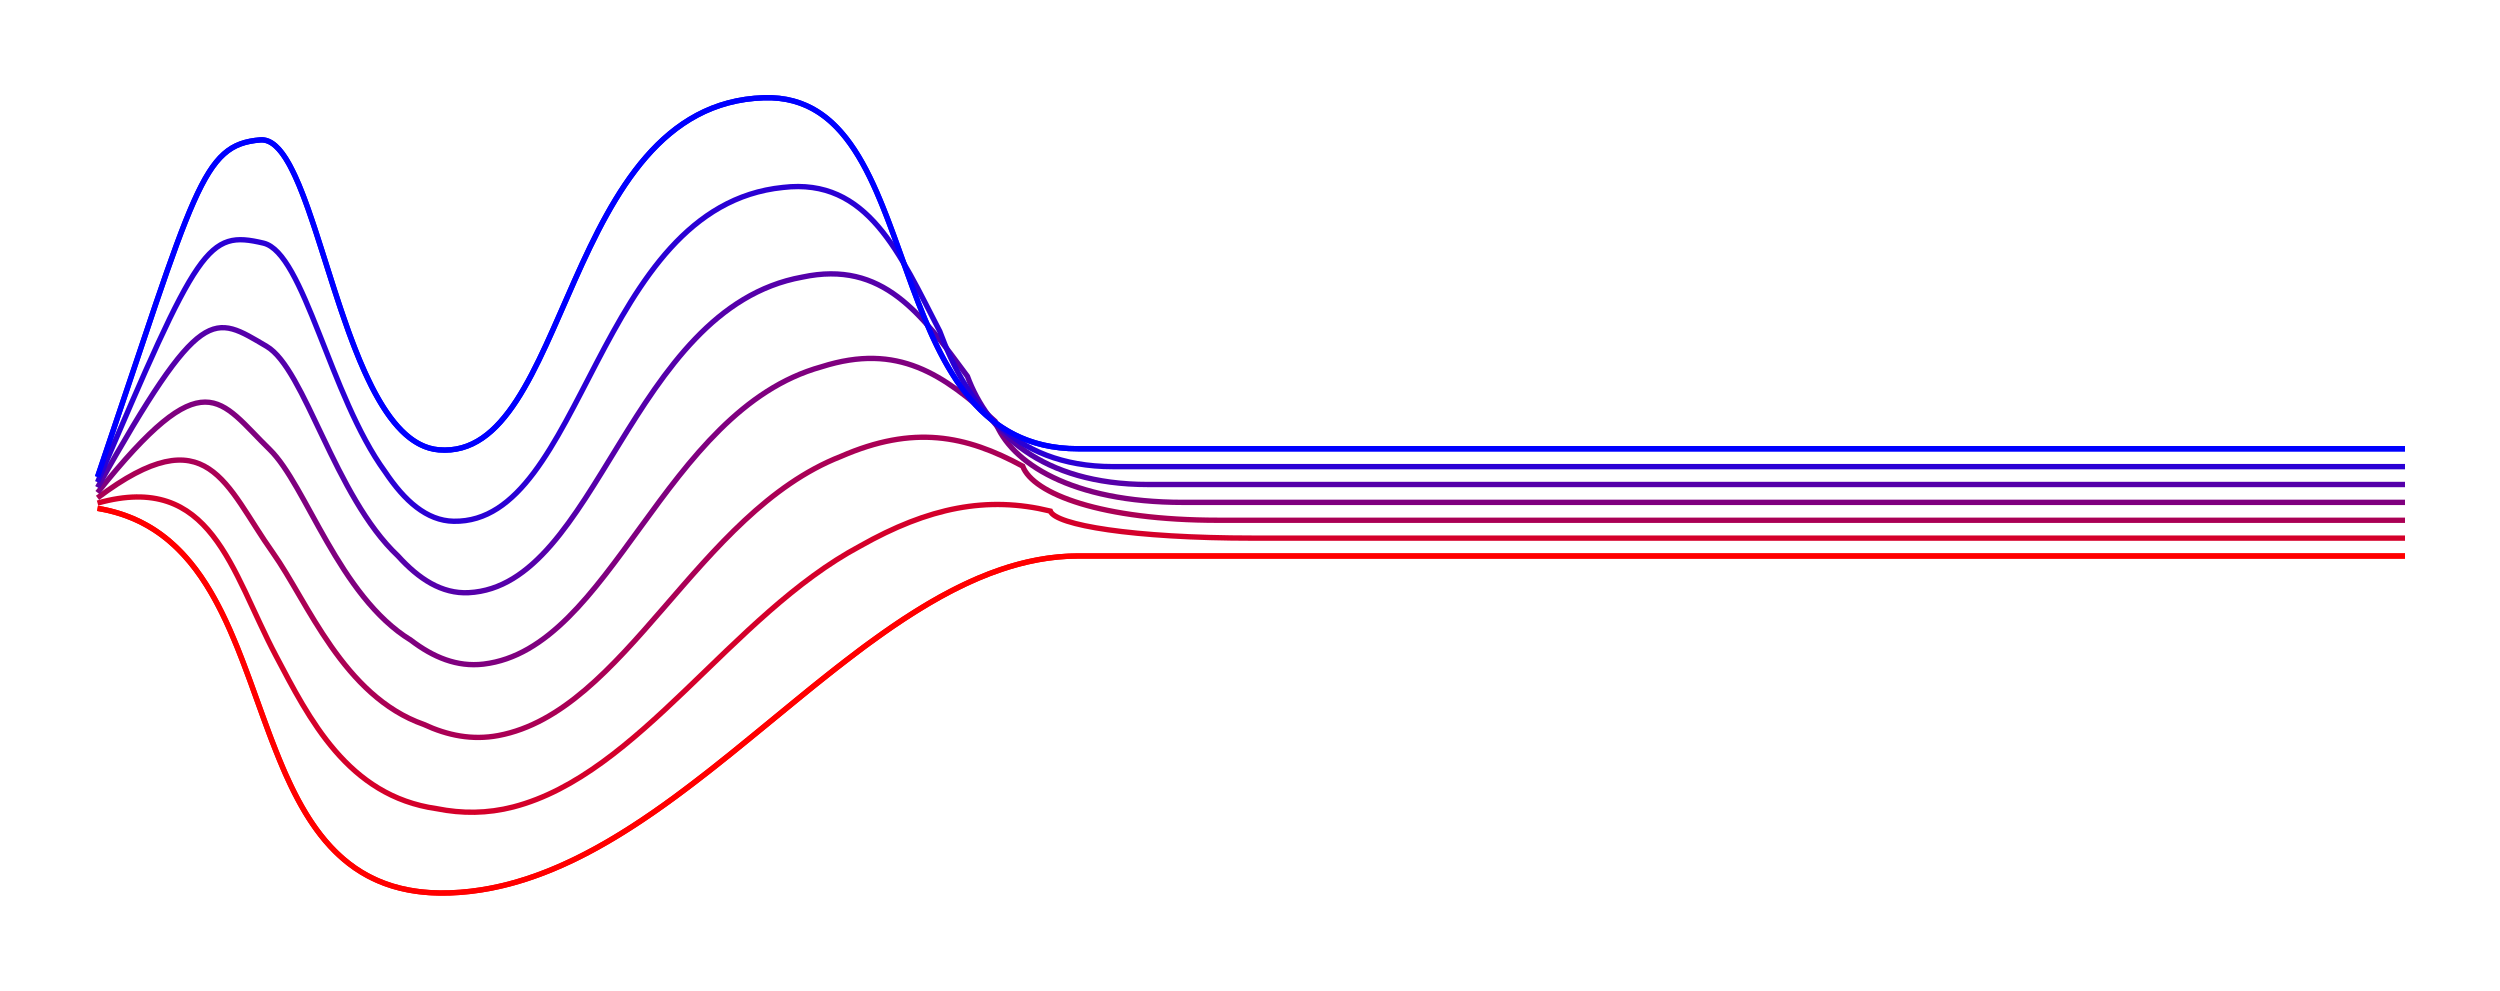
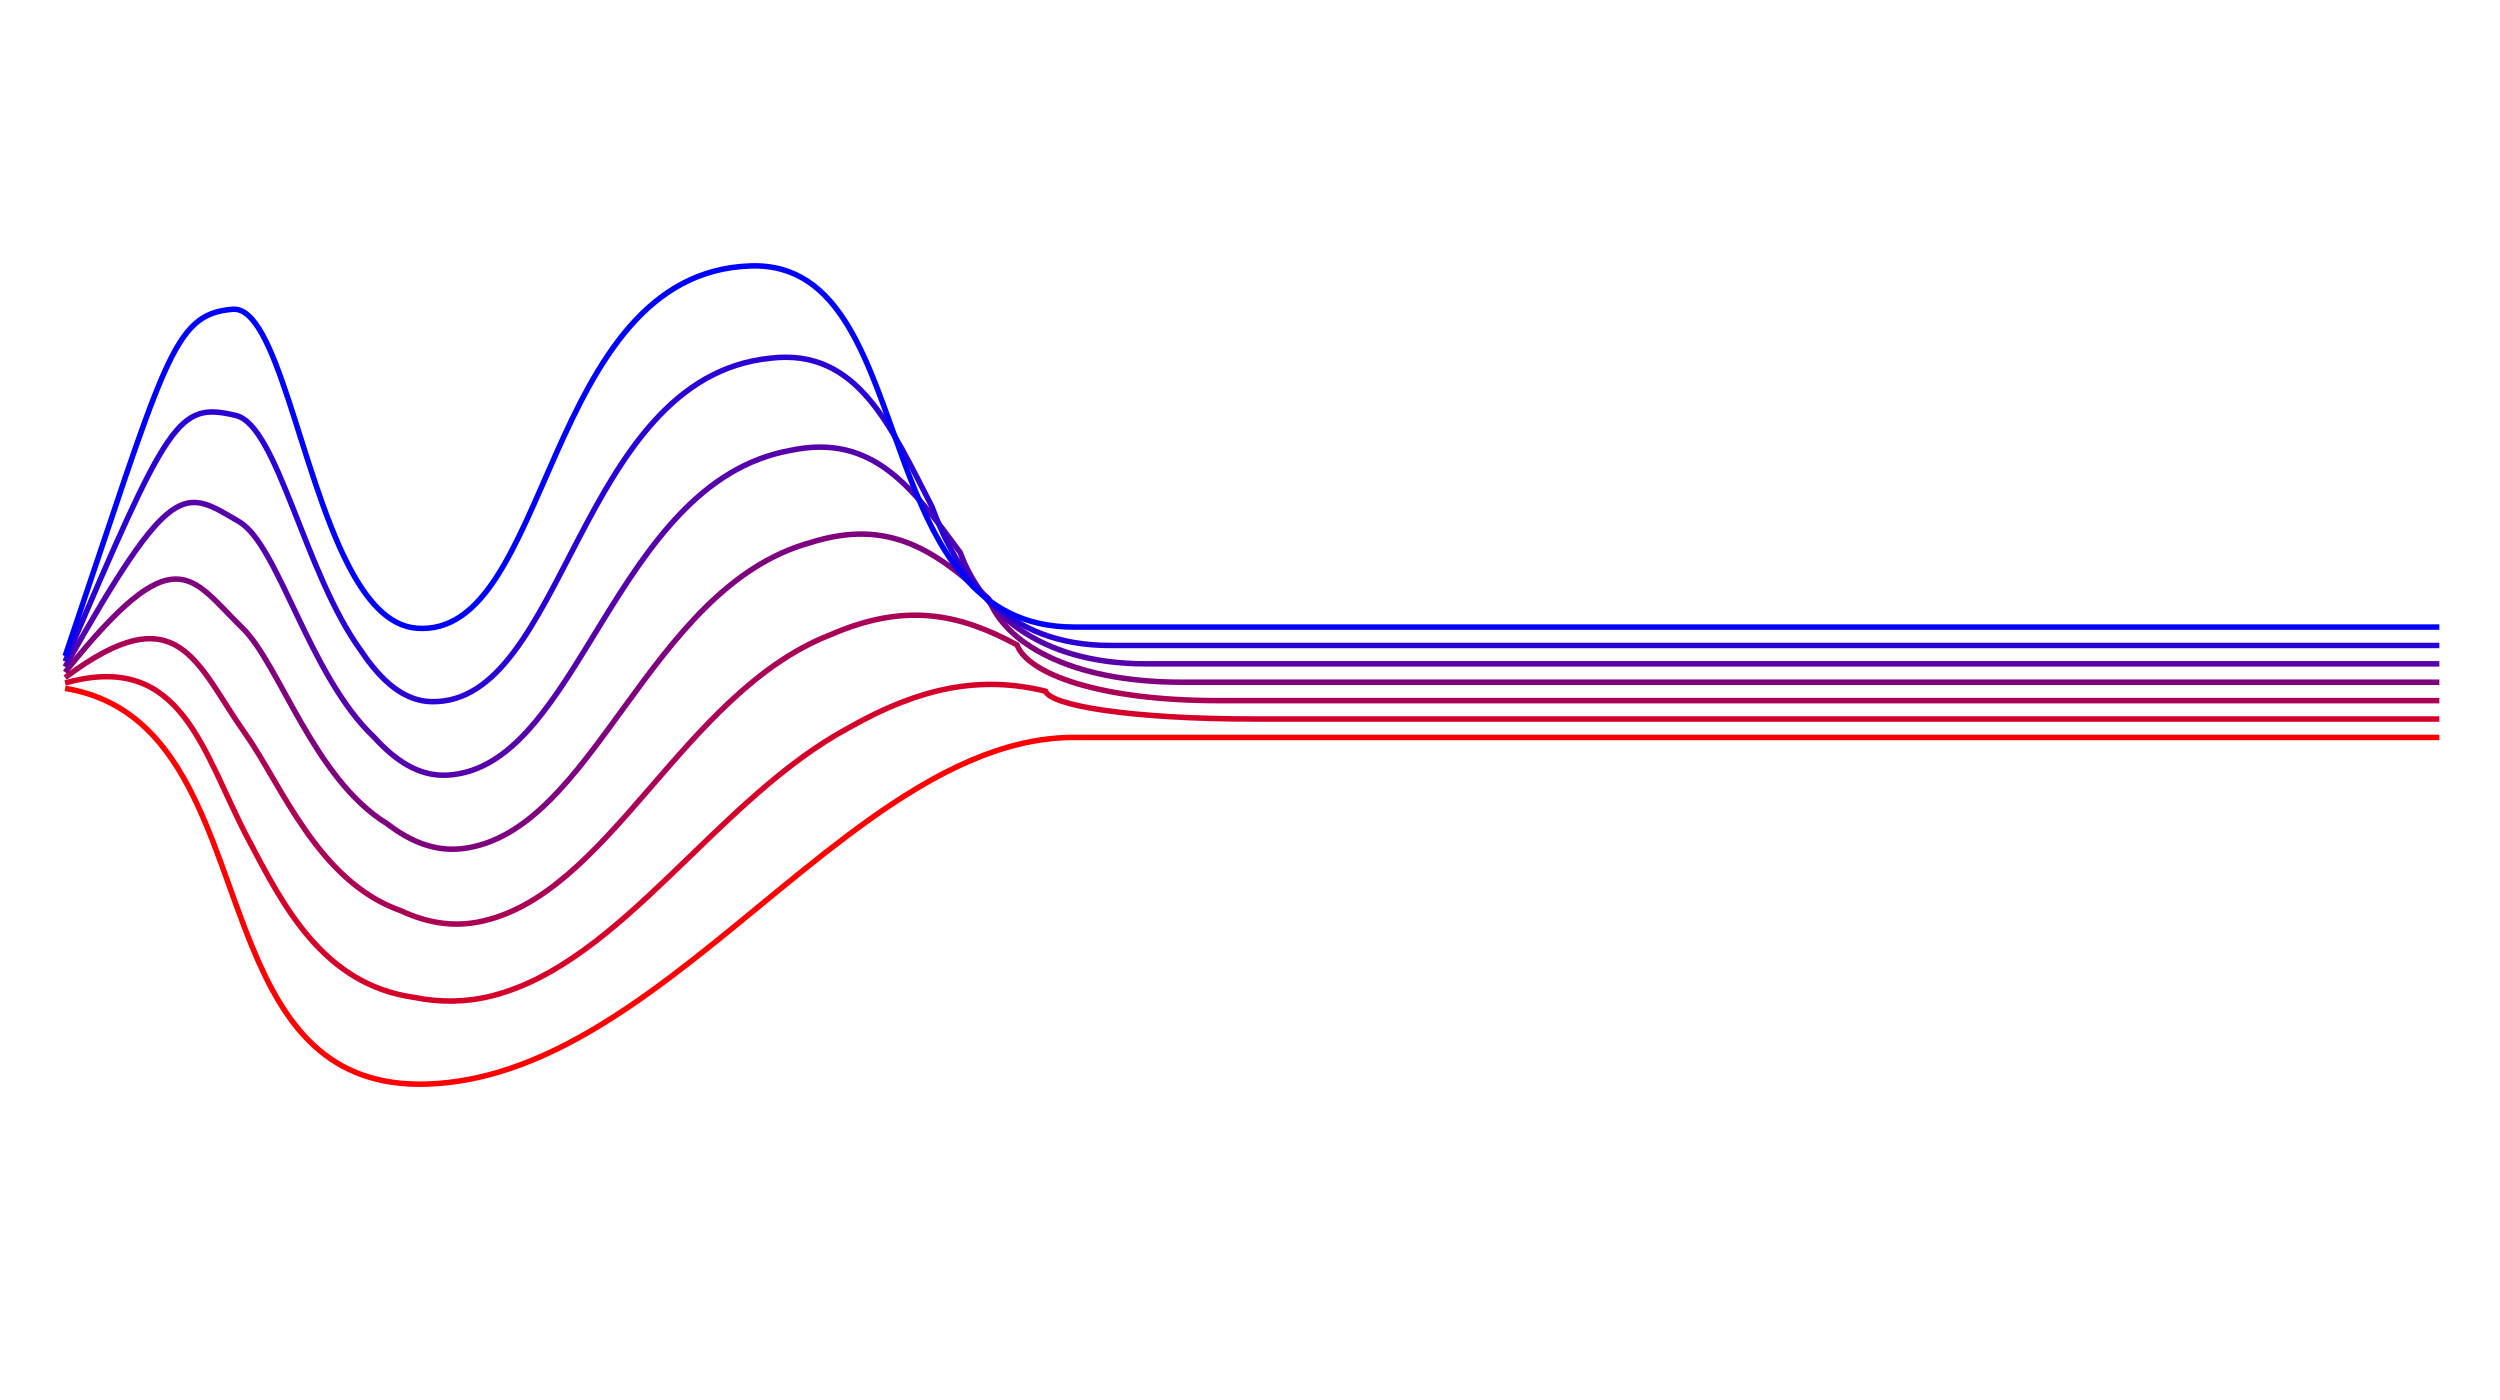
- <svg xmlns="http://www.w3.org/2000/svg" width="131.581mm" height="52.144mm" viewBox="0 0 466.232 184.761" id="svg5056" version="1.1">
+ <svg xmlns="http://www.w3.org/2000/svg" width="1250" height="700" viewBox="0 0 1250 700" id="svg5056" version="1.1">
  <defs id="defs5058" />
-   <g transform="translate(99.00225,-268.6371)" id="layer1">
-     <path style="fill:none;fill-rule:evenodd;stroke:#ff0000;stroke-width:1px;stroke-linecap:butt;stroke-linejoin:miter;stroke-opacity:1" d="m -80.812,363.438 c 37.86,6.24 22.418,73.156 65.66,71.721 43.242,-1.435 77.044,-62.75 117.178,-62.833 l 247.487,0" id="path5604" />
-     <path style="fill:none;fill-rule:evenodd;stroke:#0000ff;stroke-width:1px;stroke-linecap:butt;stroke-linejoin:miter;stroke-opacity:1" d="m -80.812,357.58 c 18.278,-53.89 19.41,-61.952 30.356,-62.852 10.945,-0.901 14.821,56.253 33.284,57.802 24.564,2.06 22.805,-64.44 60.609,-65.66 31.315,-1.01 20.203,65.457 58.589,65.457 l 247.487,0" id="path5604-0" />
-     <g id="g7099">
-       <path id="path7101" style="stroke-linejoin:miter;opacity:1.0;stroke-opacity:1.0;fill-rule:evenodd;stroke:#ff0000;stroke-linecap:butt;stroke-width:1.0;fill:none" d="M-80.812 363.438C-58.907 367.049 -54.845 390.97 -46.936 410.214C-41.176 424.23 -33.375 435.764 -15.152 435.159C-10.154 434.993 -5.282 434.027 -0.512 432.449C22.804 424.732 43.688 402.371 64.985 387.205C77.029 378.629 89.204 372.353 102.025 372.326C102.025 372.326 117.749 372.326 141.27 372.326C211.065 372.326 349.513 372.326 349.513 372.326" />
-       <path id="path7103" style="stroke-linejoin:miter;opacity:1.0;stroke-opacity:1.0;fill-rule:evenodd;stroke:#d4002a;stroke-linecap:butt;stroke-width:1.0;fill:none" d="M-80.812 362.462C-59.511 356.489 -55.938 375.08 -47.523 390.966C-41.403 402.538 -34.199 417.106 -17.56 419.449C-12.84 420.398 -8.115 420.373 -3.289 419.129C20.235 413.041 37.346 383.324 61.394 370.482C74.189 363.246 85.118 361.07 96.873 363.947C97.827 366.532 112.113 368.993 134.73 368.993C192.892 368.993 349.513 368.993 349.513 368.993" />
-       <path id="path7105" style="stroke-linejoin:miter;opacity:1.0;stroke-opacity:1.0;fill-rule:evenodd;stroke:#aa0055;stroke-linecap:butt;stroke-width:1.0;fill:none" d="M-80.812 361.486C-60.116 345.929 -57.031 359.19 -48.11 371.718C-41.63 380.845 -35.023 398.448 -19.968 403.738C-15.525 405.803 -10.947 406.719 -6.066 405.809C17.666 401.351 31.003 364.277 57.802 353.76C71.349 347.864 81.032 349.788 91.72 355.568C93.629 360.737 106.477 365.66 128.189 365.66C174.718 365.66 349.513 365.66 349.513 365.66" />
-       <path id="path7107" style="stroke-linejoin:miter;opacity:1.0;stroke-opacity:1.0;fill-rule:evenodd;stroke:#7f007f;stroke-linecap:butt;stroke-width:1.0;fill:none" d="M-80.812 360.509C-60.72 335.369 -58.123 343.3 -48.696 352.471C-41.856 359.153 -35.847 379.79 -22.375 388.028C-18.21 391.208 -13.78 393.064 -8.842 392.489C15.097 389.661 24.66 345.23 54.211 337.037C68.51 332.482 76.946 338.505 86.567 347.188C89.43 354.942 100.84 362.326 121.648 362.326C156.545 362.326 349.513 362.326 349.513 362.326" />
-       <path id="path7109" style="stroke-linejoin:miter;opacity:1.0;stroke-opacity:1.0;fill-rule:evenodd;stroke:#5500aa;stroke-linecap:butt;stroke-width:1.0;fill:none" d="M-80.812 359.533C-61.325 324.81 -59.216 327.409 -49.283 333.223C-42.083 337.461 -36.671 361.132 -24.783 372.318C-20.896 376.613 -16.612 379.41 -11.619 379.169C12.529 377.971 18.318 326.183 50.62 320.315C65.67 317.1 72.86 327.223 81.415 338.809C85.232 349.147 95.204 358.993 115.107 358.993C138.372 358.993 349.513 358.993 349.513 358.993" />
-       <path id="path7111" style="stroke-linejoin:miter;opacity:1.0;stroke-opacity:1.0;fill-rule:evenodd;stroke:#2a00d4;stroke-linecap:butt;stroke-width:1.0;fill:none" d="M-80.812 358.557C-61.93 314.25 -60.309 311.519 -49.87 313.976C-42.31 315.769 -37.495 342.475 -27.191 356.607C-23.581 362.018 -19.444 365.756 -14.396 365.849C9.96 366.28 11.975 307.136 47.028 303.592C62.83 301.718 68.774 315.94 76.262 330.429C81.034 343.353 89.568 355.66 108.566 355.66C120.199 355.66 349.513 355.66 349.513 355.66" />
-       <path id="path7113" style="stroke-linejoin:miter;opacity:1.0;stroke-opacity:1.0;fill-rule:evenodd;stroke:#0000ff;stroke-linecap:butt;stroke-width:1.0;fill:none" d="M-80.812 357.58C-62.534 303.69 -61.402 295.629 -50.456 294.728C-42.537 294.076 -38.319 323.817 -29.598 340.897C-26.266 347.423 -22.277 352.101 -17.173 352.53C7.391 354.59 5.633 288.089 43.437 286.87C59.99 286.336 64.688 304.658 71.109 322.05C76.835 337.558 83.931 352.326 102.025 352.326C102.025 352.326 349.513 352.326 349.513 352.326" />
+   <g transform="translate(86.28571,259.3184)" id="layer1">
+     <g id="g7099" transform="matrix(2.758628,0,0,2.758628,169.2153,-917.7248)">
+       <path id="path7101" style="opacity:1;fill:none;fill-rule:evenodd;stroke:#ff0000;stroke-width:1;stroke-linecap:butt;stroke-linejoin:miter;stroke-opacity:1" d="m -80.812,363.438 c 21.905,3.61 25.967,27.532 33.876,46.776 5.76,14.016 13.561,25.55 31.784,24.945 4.998,-0.166 9.87,-1.132 14.64,-2.71 C 22.804,424.732 43.688,402.371 64.985,387.205 c 12.043,-8.576 24.219,-14.852 37.04,-14.878 0,0 15.724,0 39.245,0 69.794,0 208.242,0 208.242,0" />
+       <path id="path7103" style="opacity:1;fill:none;fill-rule:evenodd;stroke:#d4002a;stroke-width:1;stroke-linecap:butt;stroke-linejoin:miter;stroke-opacity:1" d="m -80.812,362.462 c 21.301,-5.973 24.874,12.618 33.289,28.504 6.12,11.571 13.324,26.14 29.963,28.483 4.72,0.95 9.445,0.924 14.271,-0.32 23.523,-6.087 40.634,-35.804 64.683,-48.646 12.795,-7.236 23.724,-9.412 35.479,-6.535 0.954,2.585 15.24,5.046 37.857,5.046 58.162,0 214.783,0 214.783,0" />
+       <path id="path7105" style="opacity:1;fill:none;fill-rule:evenodd;stroke:#aa0055;stroke-width:1;stroke-linecap:butt;stroke-linejoin:miter;stroke-opacity:1" d="m -80.812,361.486 c 20.696,-15.556 23.782,-2.296 32.703,10.233 6.48,9.127 13.087,26.73 28.142,32.02 4.443,2.065 9.021,2.98 13.902,2.07 23.732,-4.458 37.069,-41.532 63.868,-52.049 13.547,-5.896 23.23,-3.972 33.918,1.808 1.909,5.169 14.757,10.092 36.469,10.092 46.53,0 221.324,0 221.324,0" />
+       <path id="path7107" style="opacity:1;fill:none;fill-rule:evenodd;stroke:#7f007f;stroke-width:1;stroke-linecap:butt;stroke-linejoin:miter;stroke-opacity:1" d="m -80.812,360.509 c 20.092,-25.14 22.689,-17.21 32.116,-8.038 6.84,6.682 12.849,27.319 26.321,35.557 4.165,3.18 8.596,5.036 13.533,4.461 23.94,-2.828 33.503,-47.259 63.053,-55.452 14.299,-4.555 22.735,1.468 32.356,10.151 2.863,7.754 14.273,15.138 35.08,15.138 34.897,0 227.865,0 227.865,0" />
+       <path id="path7109" style="opacity:1;fill:none;fill-rule:evenodd;stroke:#5500aa;stroke-width:1;stroke-linecap:butt;stroke-linejoin:miter;stroke-opacity:1" d="m -80.812,359.533 c 19.487,-34.723 21.596,-32.124 31.529,-26.31 7.2,4.238 12.612,27.909 24.5,39.094 3.887,4.296 8.171,7.092 13.164,6.851 24.148,-1.199 29.937,-52.986 62.239,-58.854 15.05,-3.215 22.241,6.908 30.795,18.494 3.817,10.339 13.789,20.185 33.692,20.185 23.265,0 234.406,0 234.406,0" />
+       <path id="path7111" style="opacity:1;fill:none;fill-rule:evenodd;stroke:#2a00d4;stroke-width:1;stroke-linecap:butt;stroke-linejoin:miter;stroke-opacity:1" d="m -80.812,358.557 c 18.883,-44.307 20.503,-47.038 30.942,-44.581 7.56,1.793 12.375,28.499 22.679,42.632 3.61,5.411 7.746,9.148 12.795,9.242 24.356,0.431 26.371,-58.713 61.424,-62.257 15.802,-1.874 21.746,12.348 29.234,26.837 4.771,12.924 13.306,25.231 32.304,25.231 11.632,0 240.947,0 240.947,0" />
+       <path id="path7113" style="opacity:1;fill:none;fill-rule:evenodd;stroke:#0000ff;stroke-width:1;stroke-linecap:butt;stroke-linejoin:miter;stroke-opacity:1" d="m -80.812,357.58 c 18.278,-53.89 19.41,-61.952 30.356,-62.852 7.92,-0.652 12.138,29.089 20.858,46.169 3.332,6.526 7.321,11.204 12.426,11.632 24.564,2.06 22.805,-64.44 60.609,-65.66 16.554,-0.534 21.252,17.788 27.673,35.18 5.726,15.508 12.822,30.277 30.916,30.277 0,0 247.487,0 247.487,0" />
    </g>
  </g>
</svg>
